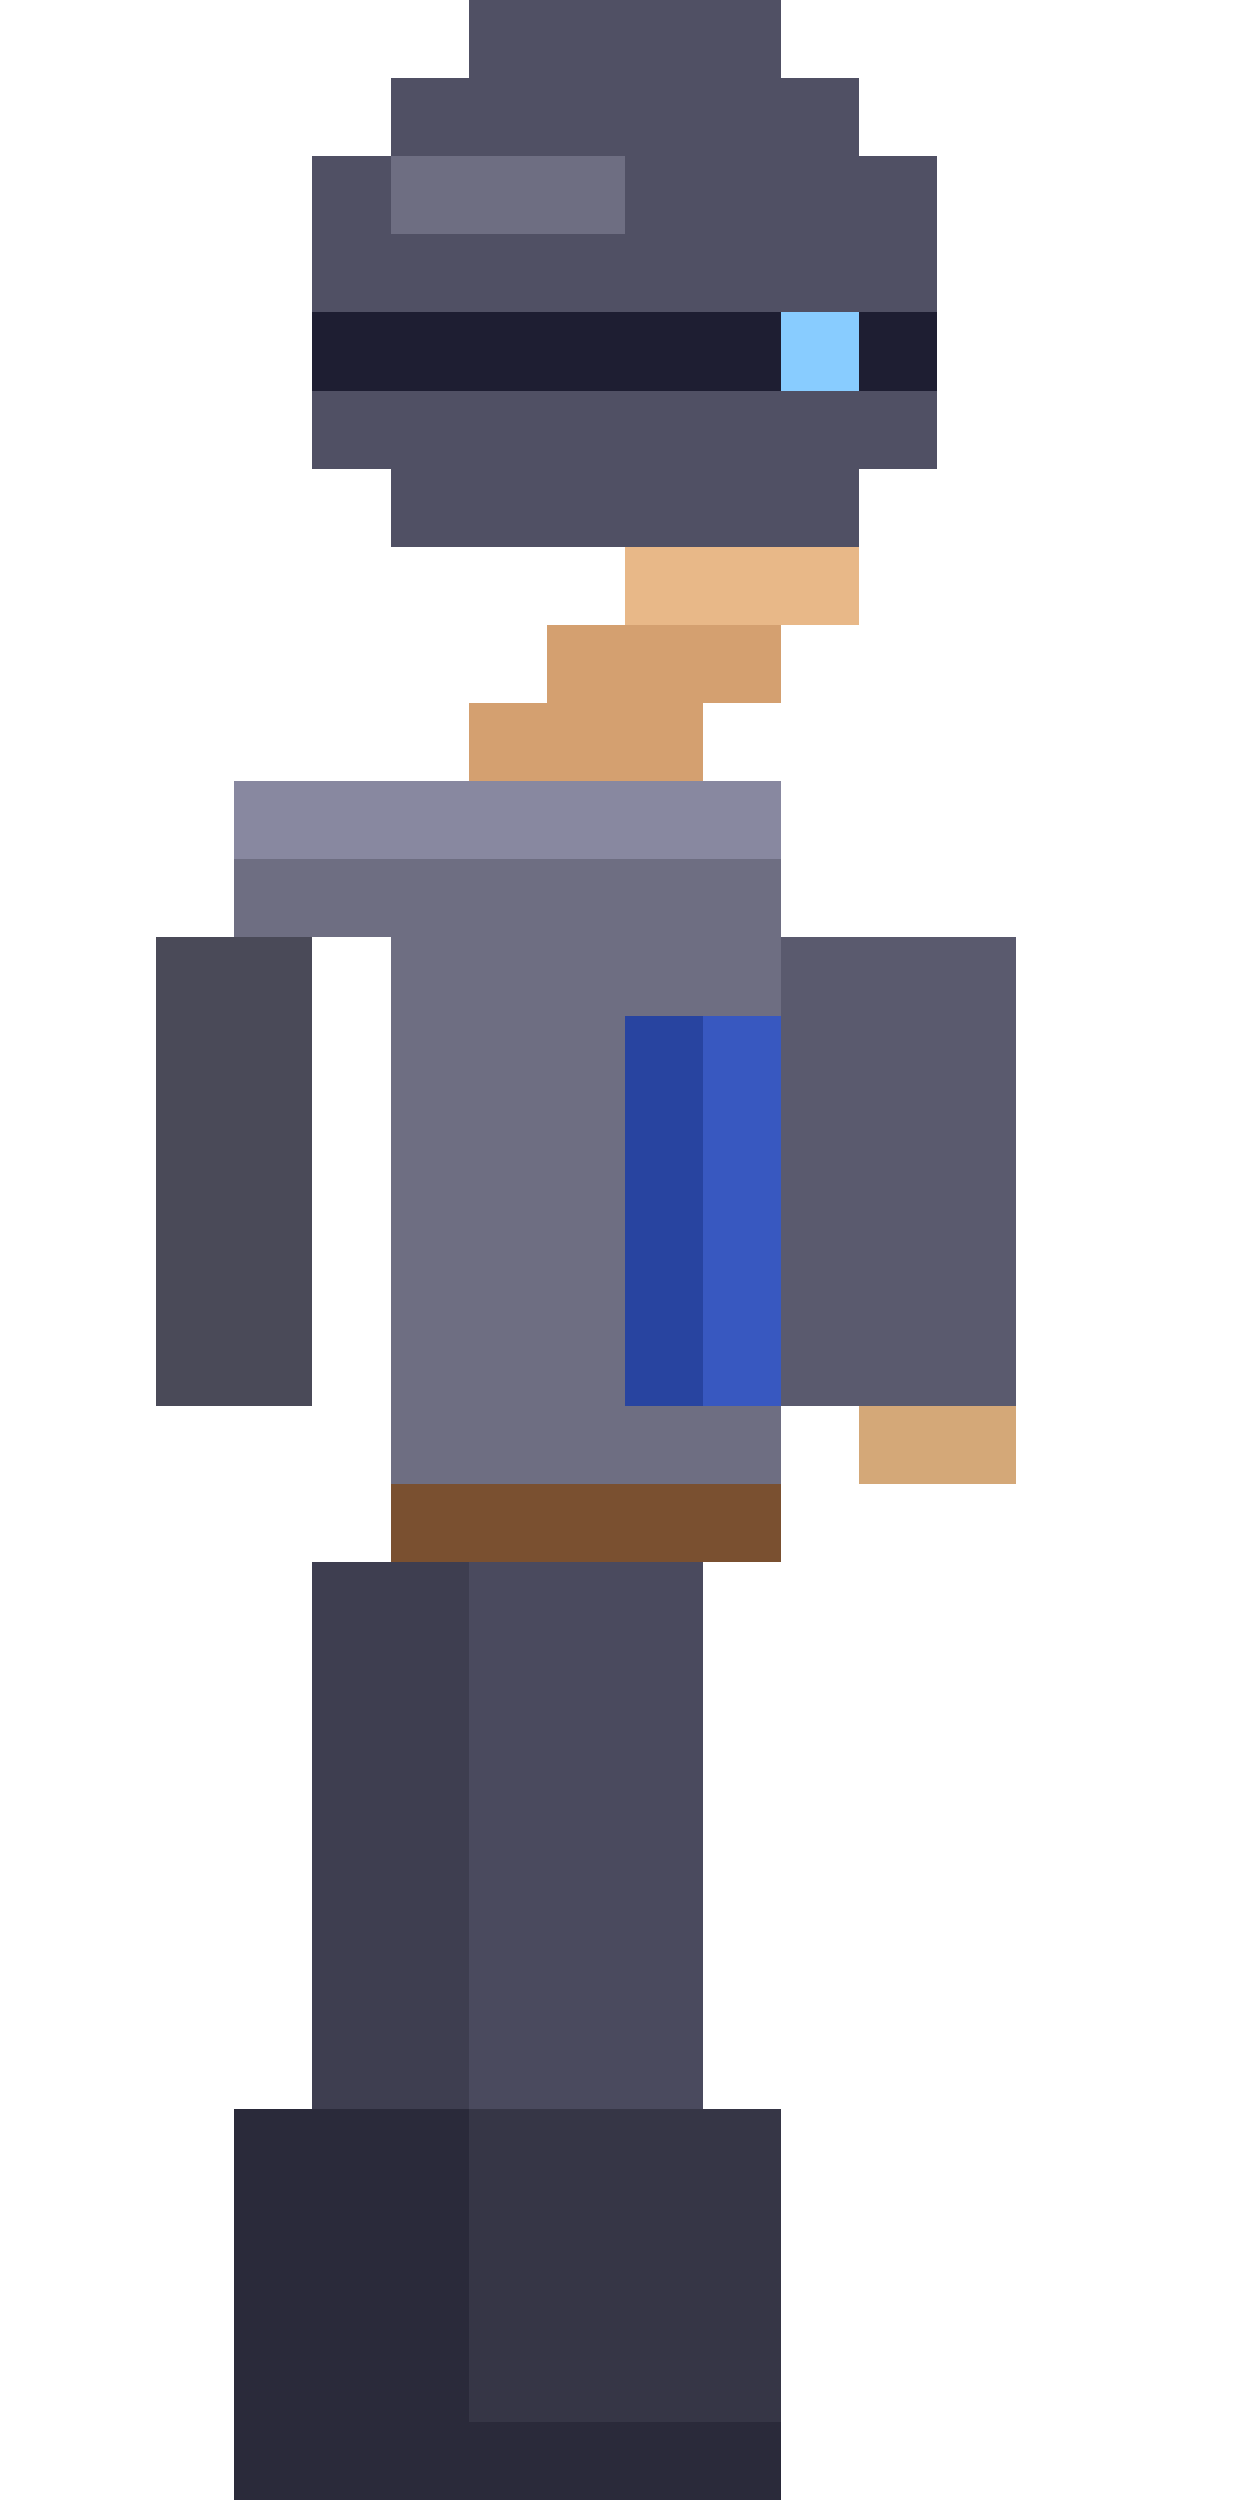
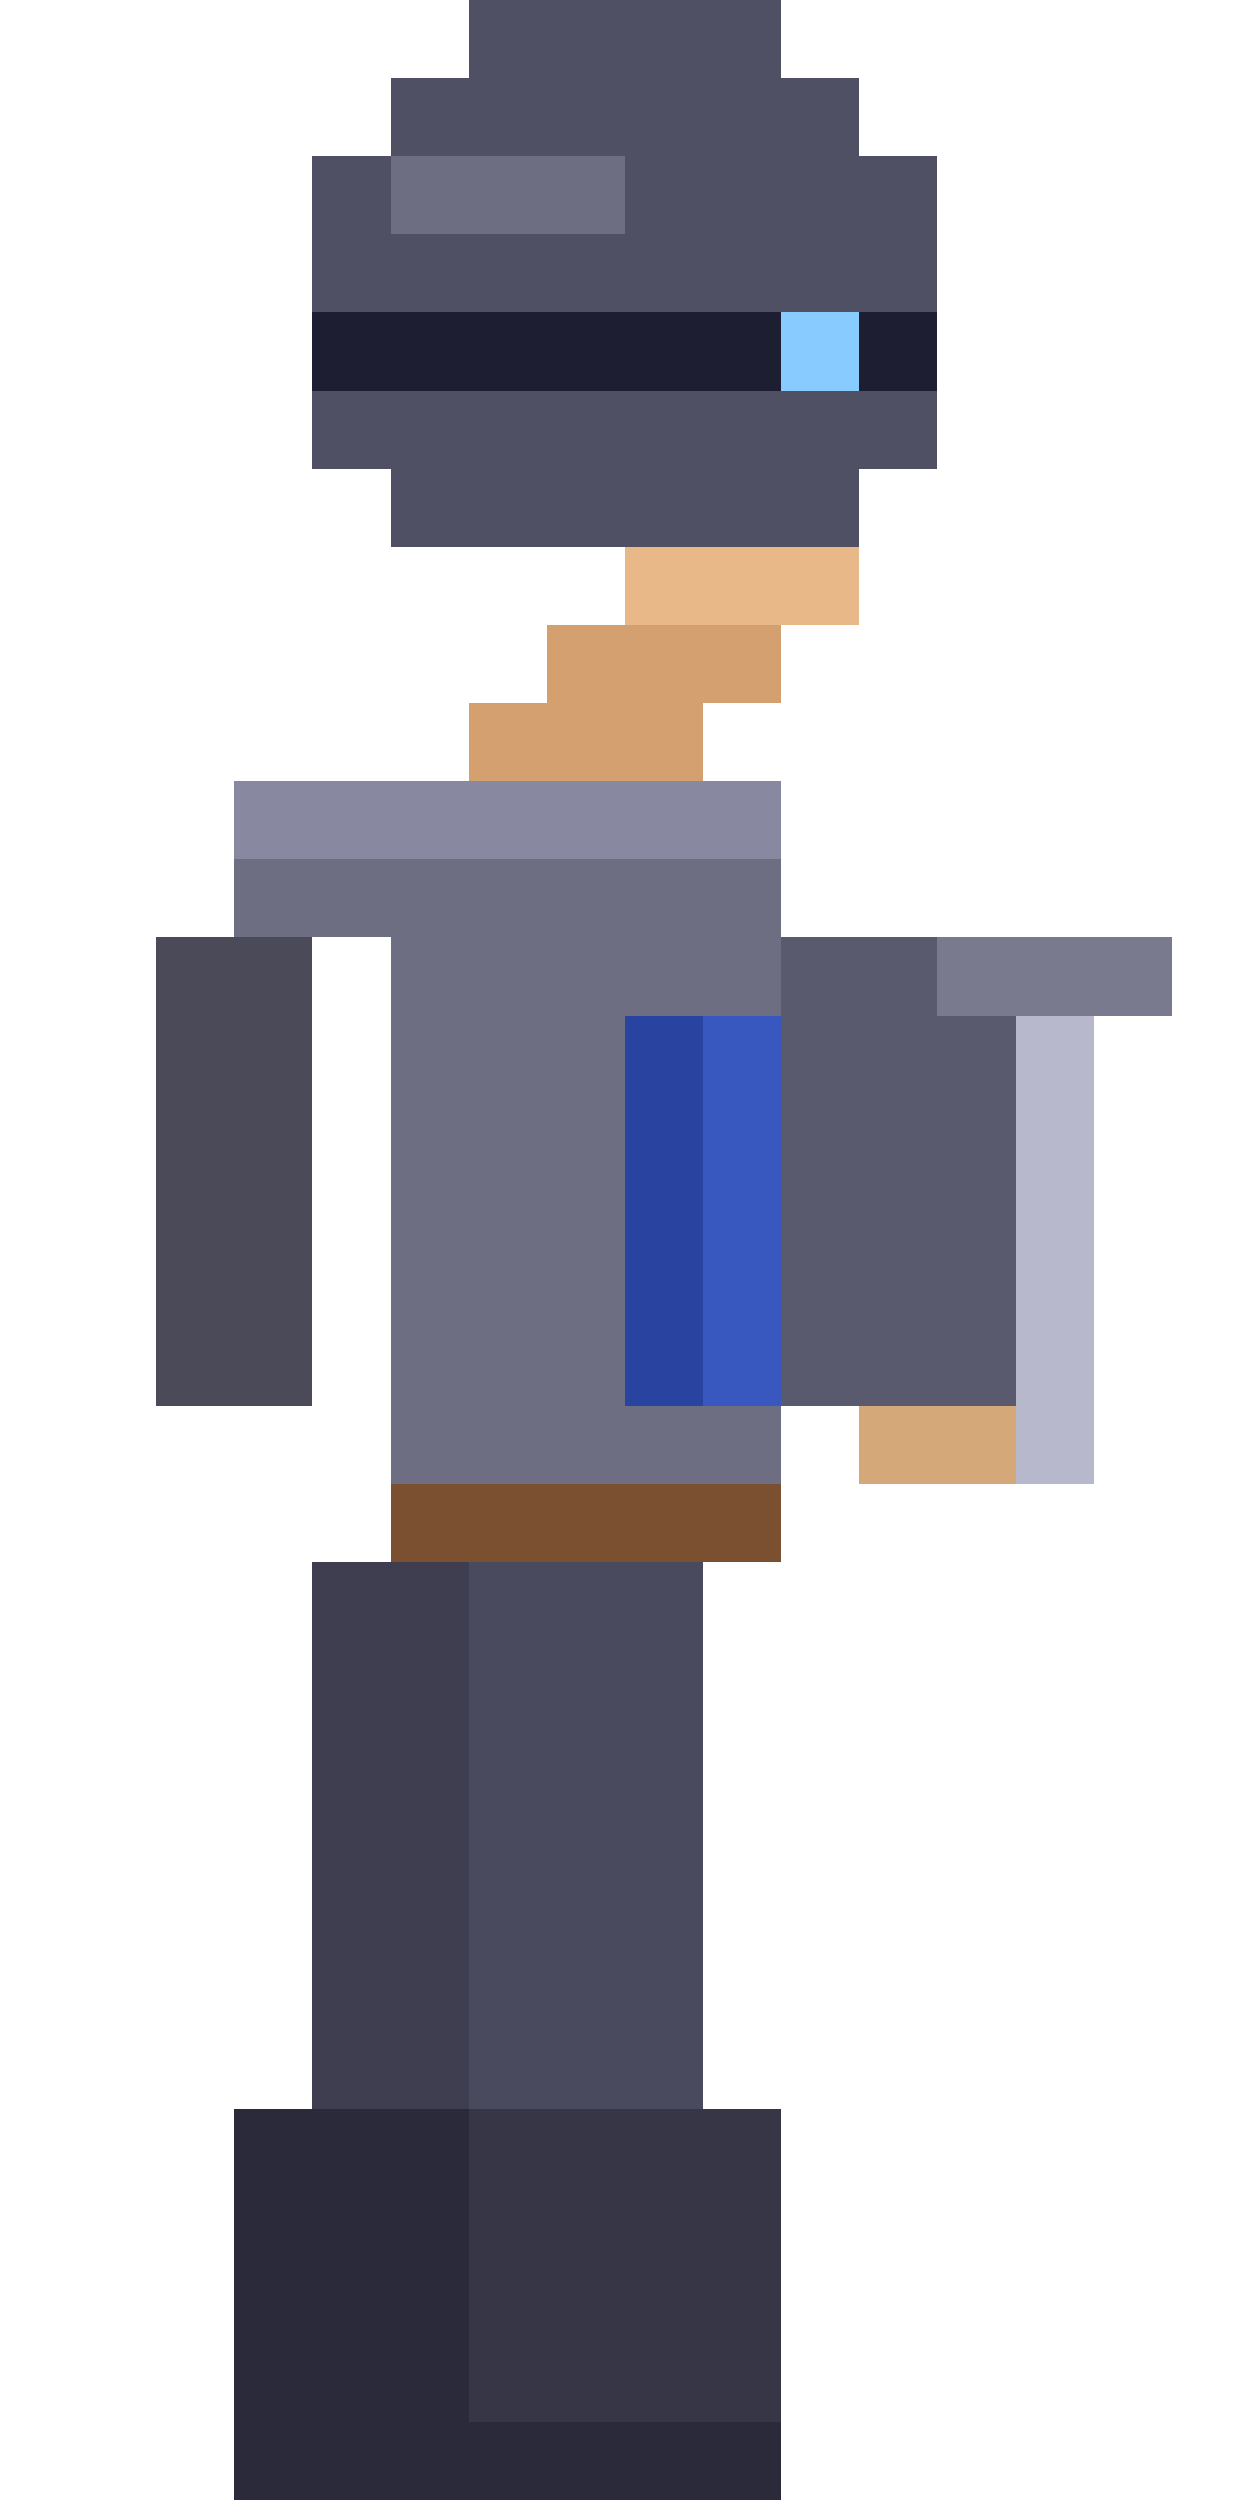
<svg xmlns="http://www.w3.org/2000/svg" viewBox="0 0 16 32" shape-rendering="crispEdges">
  <rect x="5" y="10" width="5" height="9" fill="#6E6E82" />
  <rect x="8" y="13" width="2" height="5" fill="#2844A0" />
  <rect x="9" y="13" width="1" height="5" fill="#3858C0" />
  <rect x="6" y="0" width="4" height="1" fill="#505064" />
  <rect x="5" y="1" width="6" height="1" fill="#505064" />
  <rect x="4" y="2" width="8" height="4" fill="#505064" />
  <rect x="5" y="6" width="6" height="1" fill="#505064" />
  <rect x="5" y="2" width="3" height="1" fill="#6E6E82" />
  <rect x="4" y="4" width="8" height="1" fill="#1E1E32" />
  <rect x="10" y="4" width="1" height="1" fill="#88CCFF" />
  <rect x="8" y="7" width="3" height="1" fill="#E8B888" />
  <rect x="7" y="8" width="3" height="1" fill="#D4A070" />
  <rect x="6" y="9" width="3" height="1" fill="#D4A070" />
  <rect x="3" y="10" width="7" height="1" fill="#8888A0" />
  <rect x="3" y="11" width="7" height="1" fill="#6E6E82" />
  <rect x="2" y="12" width="2" height="6" fill="#4A4A58" />
  <rect x="10" y="12" width="3" height="6" fill="#5A5A6E" />
  <rect x="11" y="18" width="2" height="1" fill="#D4A878" />
+   <rect x="13" y="13" width="1" height="6" fill="#B8B8CC" />
+   <rect x="12" y="12" width="3" height="1" fill="#7A7A8E" />
  <rect x="5" y="19" width="5" height="1" fill="#7A5030" />
  <rect x="4" y="20" width="3" height="7" fill="#3E3E50" />
  <rect x="6" y="20" width="3" height="7" fill="#4A4A5E" />
  <rect x="3" y="27" width="4" height="5" fill="#2A2A3A" />
  <rect x="6" y="27" width="4" height="5" fill="#363646" />
  <rect x="6" y="31" width="4" height="1" fill="#2A2A3A" />
</svg>
